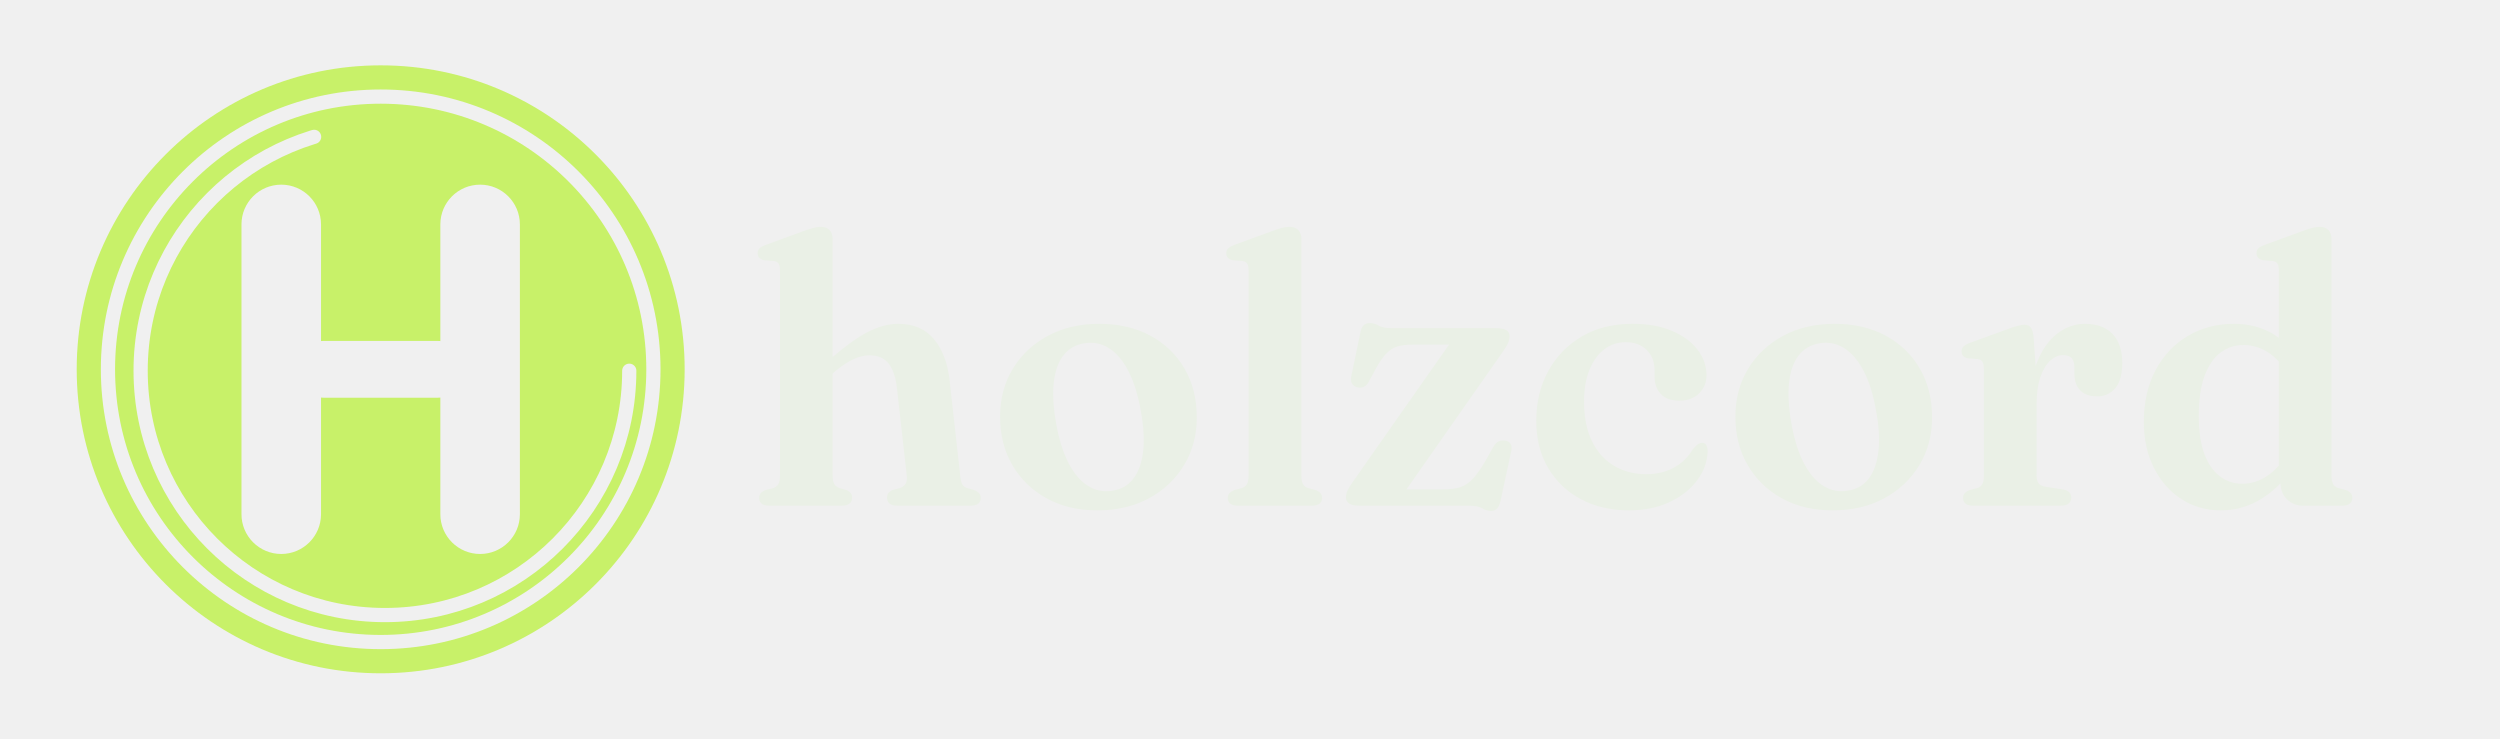
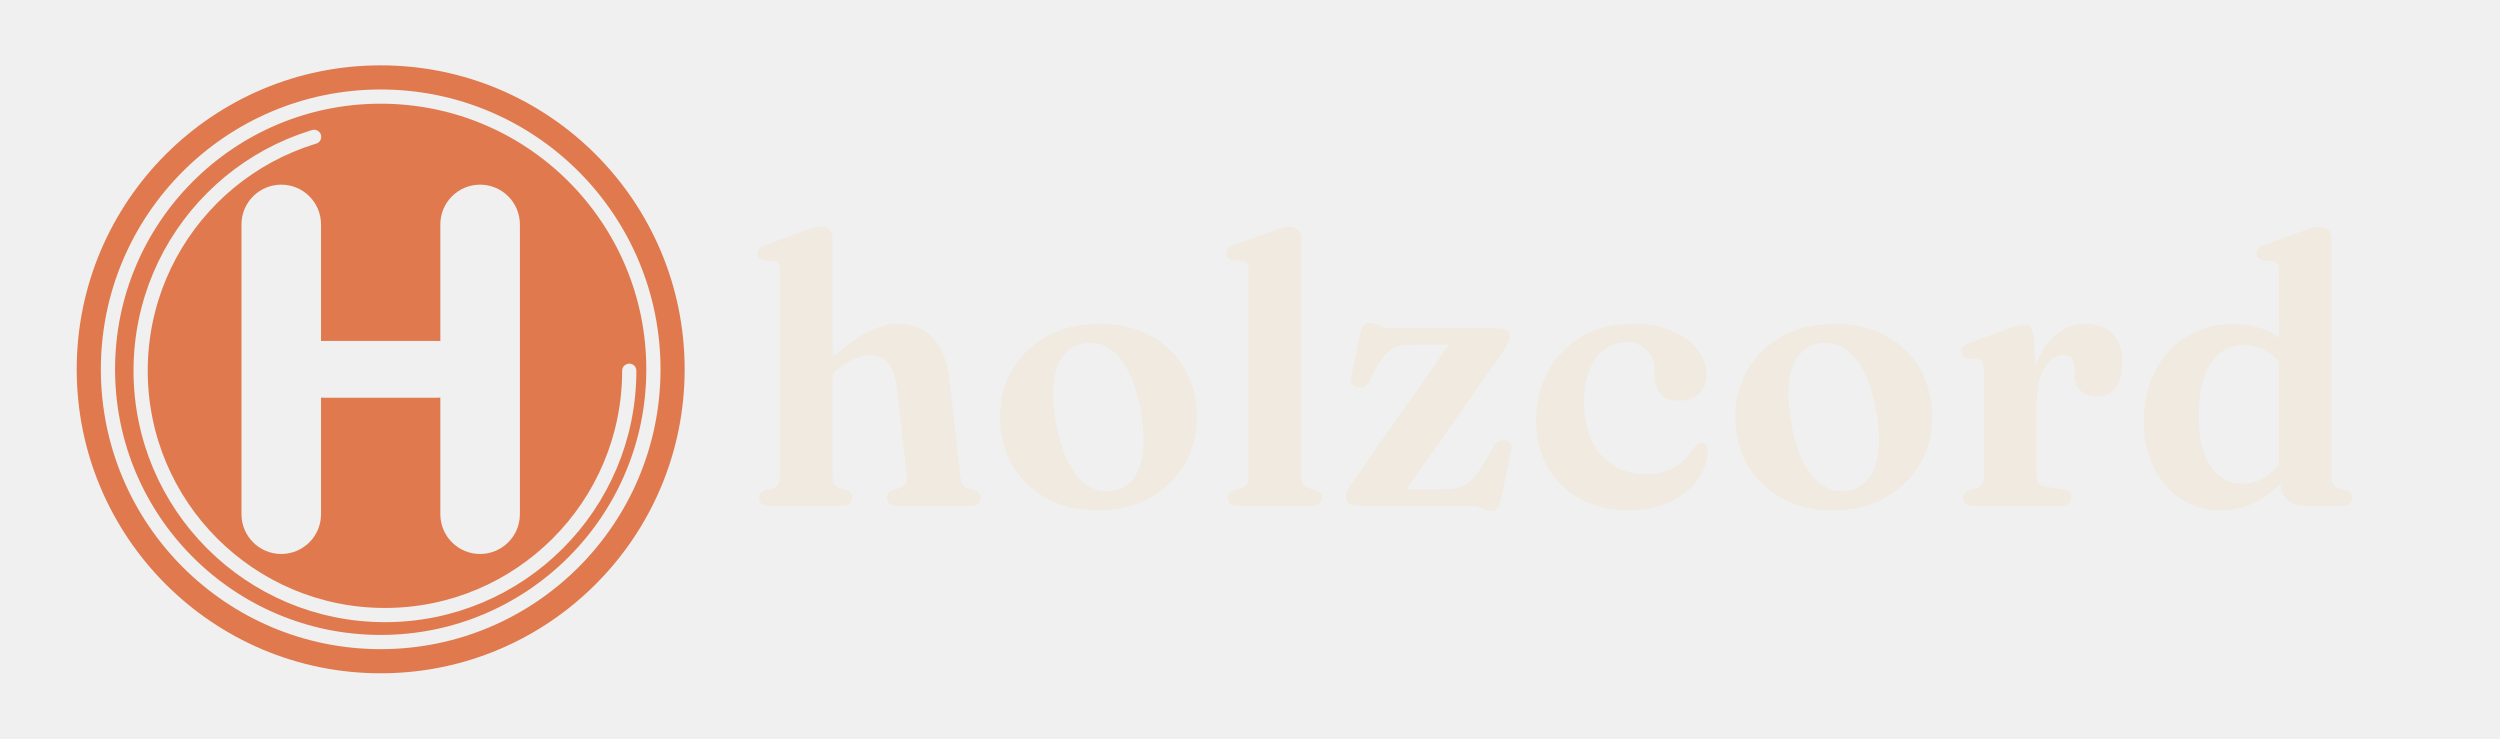
<svg xmlns="http://www.w3.org/2000/svg" viewBox="0 0 880 260" width="880" height="260">
  <g transform="translate(6 2) scale(.5)">
    <defs>
      <mask id="h">
        <rect width="512" height="512" fill="#fff" />
        <g fill="none" stroke="#000" stroke-width="10" stroke-linecap="round">
          <circle cx="256" cy="256" r="192" />
          <path d="M256 64A192 192 0 0 1 448 256" transform="translate(0 0)" stroke="none" />
          <circle cx="259" cy="257" r="172" stroke-dasharray="760 400" />
        </g>
        <rect x="158" y="126" width="56" height="260" rx="28" fill="#000" />
        <rect x="298" y="126" width="56" height="260" rx="28" fill="#000" />
        <rect x="196" y="236" width="120" height="40" rx="20" fill="#000" />
      </mask>
    </defs>
-     <circle cx="256" cy="256" r="214" fill="#C8F169" mask="url(#h)" />
+     <circle cx="256" cy="256" r="214" fill="#E07A4E" mask="url(#h)" />
  </g>
-   <path d="M293.09 84.08L293.09 125.66Q299.88 119.85 304.90 117.15Q310.84 113.98 316.19 113.98Q324.30 113.98 328.79 119.42Q333.28 124.87 334.27 133.91L337.97 167.24Q338.16 169.42 338.69 170.41Q339.22 171.40 340.47 171.80L342.78 172.46Q344.04 172.92 344.63 173.61Q345.23 174.30 345.23 175.29Q345.23 176.55 344.37 177.27Q343.51 178 341.60 178L315.86 178Q312.23 178 312.23 175.10Q312.23 173.31 314.27 172.46L316.78 171.80Q318.03 171.33 318.73 170.34Q319.42 169.35 319.16 167.24L315.72 136.62Q315.06 130.88 312.79 127.97Q310.51 125.07 306.09 125.07Q303.32 125.07 300.25 126.52Q297.18 127.97 293.75 130.88L293.09 131.47L293.09 167.44Q293.09 169.49 293.68 170.41Q294.27 171.33 295.46 171.80L297.84 172.46Q299.95 173.31 299.95 175.10Q299.95 178 296.25 178L270.78 178Q268.93 178 268.07 177.27Q267.21 176.55 267.21 175.29Q267.21 174.30 267.77 173.61Q268.34 172.92 269.66 172.46L272.23 171.80Q273.42 171.33 273.98 170.41Q274.54 169.49 274.54 167.44L274.54 95.17Q274.54 93.52 274.05 92.79Q273.55 92.07 272.43 91.87L268.93 91.61Q267.74 91.28 267.21 90.68Q266.69 90.09 266.69 89.16Q266.69 88.11 267.31 87.45Q267.94 86.79 269.72 86.13L282 81.64Q284.51 80.72 286.02 80.29Q287.54 79.86 288.93 79.86Q290.97 79.86 292.03 81.01Q293.09 82.17 293.09 84.08M386.95 113.98Q397.18 113.98 404.90 118.14Q412.62 122.30 416.95 129.72Q421.27 137.15 421.27 146.98Q421.27 156.29 416.81 163.68Q412.36 171.07 404.50 175.36Q396.65 179.65 386.29 179.65Q376.12 179.65 368.44 175.43Q360.75 171.20 356.39 163.78Q352.03 156.35 352.03 146.65Q352.03 137.21 356.49 129.85Q360.94 122.49 368.80 118.24Q376.65 113.98 386.95 113.98M391.63 172.72Q396.12 172.06 398.86 168.59Q401.60 165.13 402.36 159.06Q403.12 152.99 401.53 144.47Q400.02 135.96 397.11 130.45Q394.21 124.94 390.25 122.49Q386.29 120.05 381.67 120.84Q377.11 121.57 374.38 125.03Q371.64 128.50 370.94 134.54Q370.25 140.58 371.77 149.16Q373.29 157.61 376.19 163.12Q379.09 168.63 383.05 171.07Q387.01 173.51 391.63 172.72M458.11 84.08L458.11 167.44Q458.11 169.49 458.67 170.44Q459.23 171.40 460.42 171.80L462.92 172.46Q464.18 172.85 464.77 173.54Q465.37 174.24 465.37 175.29Q465.37 176.55 464.51 177.27Q463.65 178 461.74 178L435.73 178Q433.88 178 433.03 177.27Q432.17 176.55 432.17 175.29Q432.17 174.30 432.76 173.61Q433.36 172.92 434.61 172.46L437.18 171.80Q438.37 171.33 438.93 170.41Q439.49 169.49 439.49 167.44L439.49 95.17Q439.49 93.52 439 92.79Q438.50 92.07 437.38 91.87L433.88 91.61Q432.70 91.28 432.17 90.68Q431.64 90.09 431.64 89.16Q431.64 88.11 432.30 87.45Q432.96 86.79 434.68 86.13L446.95 81.64Q449.59 80.65 451.11 80.25Q452.63 79.86 453.75 79.86Q455.93 79.86 457.02 81.01Q458.11 82.17 458.11 84.08M529.13 123.62L495.08 172.26L508.01 172.26Q511.64 172.26 514.05 171.47Q516.46 170.67 518.47 168.50Q520.49 166.32 522.93 162.16L525.70 157.21Q526.56 155.76 527.61 155.33Q528.67 154.90 529.86 155.10Q531.18 155.30 531.74 156.25Q532.30 157.21 531.97 158.73L528.14 176.55Q527.68 178.33 526.89 179.09Q526.10 179.85 524.84 179.85Q523.32 179.85 521.77 178.92Q520.22 178 517.05 178L478.71 178Q476 178 474.88 177.24Q473.76 176.48 473.76 175.10Q473.76 174.04 474.25 172.85Q474.75 171.66 476 169.88L510.06 121.31L497.12 121.31Q493.95 121.31 491.84 121.97Q489.73 122.63 487.98 124.44Q486.23 126.26 484.38 129.62L481.81 134.37Q481.08 135.69 480.09 136.16Q479.10 136.62 477.78 136.35Q476.53 136.02 475.90 135Q475.28 133.98 475.67 132.33L478.84 117.15Q479.17 115.30 480 114.51Q480.82 113.72 482.21 113.72Q483.72 113.72 485.24 114.61Q486.76 115.50 489.86 115.50L526.43 115.50Q529.13 115.50 530.25 116.22Q531.38 116.95 531.38 118.40Q531.38 119.39 530.88 120.61Q530.39 121.83 529.13 123.62M600.69 132.13Q600.69 135.89 598.08 138.47Q595.47 141.04 591.12 141.04Q586.83 141.04 584.62 138.70Q582.40 136.35 582.40 132.53L582.40 130.41Q582.40 125.93 579.63 123.19Q576.86 120.45 572.17 120.45Q568.02 120.45 564.72 122.96Q561.42 125.46 559.50 130.15Q557.59 134.84 557.59 141.37Q557.59 149.62 560.39 155.33Q563.20 161.04 568.15 163.97Q573.10 166.91 579.43 166.91Q585.04 166.91 589.24 164.60Q593.43 162.29 595.87 158.13Q596.99 156.81 597.72 156.35Q598.44 155.89 599.17 155.89Q600.22 155.89 600.69 156.85Q601.15 157.80 601.08 159.06Q600.82 164.67 597.19 169.35Q593.56 174.04 587.45 176.84Q581.35 179.65 573.43 179.65Q563.86 179.65 556.50 175.72Q549.14 171.80 544.95 164.73Q540.76 157.67 540.76 148.10Q540.76 138.40 544.95 130.68Q549.14 122.96 556.73 118.47Q564.32 113.98 574.62 113.98Q582.67 113.98 588.51 116.45Q594.35 118.93 597.52 123.06Q600.69 127.18 600.69 132.13M645.77 113.98Q656 113.98 663.73 118.14Q671.45 122.30 675.77 129.72Q680.09 137.15 680.09 146.98Q680.09 156.29 675.64 163.68Q671.18 171.07 663.33 175.36Q655.48 179.65 645.11 179.65Q634.95 179.65 627.26 175.43Q619.57 171.20 615.22 163.78Q610.86 156.35 610.86 146.65Q610.86 137.21 615.31 129.85Q619.77 122.49 627.62 118.24Q635.48 113.98 645.77 113.98M650.46 172.72Q654.95 172.06 657.69 168.59Q660.43 165.13 661.18 159.06Q661.94 152.99 660.36 144.47Q658.84 135.96 655.94 130.45Q653.03 124.94 649.07 122.49Q645.11 120.05 640.49 120.84Q635.94 121.57 633.20 125.03Q630.46 128.50 629.77 134.54Q629.08 140.58 630.59 149.16Q632.11 157.61 635.02 163.12Q637.92 168.63 641.88 171.07Q645.84 173.51 650.46 172.72M715.81 118.53L716.54 128.90Q716.87 127.91 717.26 126.98Q719.97 120.51 724.39 117.25Q728.81 113.98 733.89 113.98Q740.16 113.98 743.60 117.54Q747.03 121.11 747.03 127.77Q747.03 133.71 744.59 136.62Q742.14 139.52 738.25 139.52Q734.29 139.52 732.24 137.41Q730.20 135.30 730.20 131.54L730.20 129.16Q730.13 127.05 729.21 126.03Q728.28 125 726.17 125Q723.86 125 721.72 126.92Q719.57 128.83 718.22 132.72Q716.87 136.62 716.87 142.69L716.87 167.37Q716.87 169.29 717.63 170.18Q718.38 171.07 720.36 171.40L726.04 172.26Q727.56 172.52 728.32 173.25Q729.08 173.97 729.08 175.23Q729.08 176.55 728.12 177.27Q727.16 178 725.38 178L694.56 178Q692.71 178 691.85 177.27Q690.99 176.55 690.99 175.29Q690.99 174.30 691.59 173.61Q692.18 172.92 693.44 172.46L696.01 171.80Q697.20 171.40 697.76 170.44Q698.32 169.49 698.32 167.44L698.32 129.75Q698.32 128.04 697.82 127.31Q697.33 126.59 696.21 126.39L692.71 126.12Q691.52 125.86 690.99 125.27Q690.47 124.67 690.47 123.75Q690.47 122.63 691.13 121.97Q691.79 121.31 693.50 120.65L705.51 116.29Q708.75 115.04 710.27 114.67Q711.78 114.31 712.64 114.31Q714.09 114.31 714.82 115.27Q715.55 116.22 715.81 118.53M754.63 148.50Q754.63 137.94 758.82 130.18Q763.01 122.43 770.20 118.20Q777.40 113.98 786.31 113.98Q794.16 113.98 800.23 117.61Q801.22 118.27 802.15 118.93L802.15 95.17Q802.15 93.52 801.65 92.79Q801.16 92.07 799.97 91.87L796.54 91.61Q795.35 91.28 794.82 90.68Q794.29 90.09 794.29 89.16Q794.29 88.11 794.92 87.45Q795.55 86.79 797.33 86.13L809.61 81.64Q812.11 80.72 813.63 80.29Q815.15 79.86 816.54 79.86Q818.58 79.86 819.64 81.01Q820.69 82.17 820.69 84.08L820.69 167.44Q820.69 169.49 821.29 170.44Q821.88 171.40 823.07 171.80L825.58 172.46Q826.83 172.85 827.43 173.54Q828.02 174.24 828.02 175.29Q828.02 176.55 827.13 177.27Q826.24 178 824.39 178L810.73 178Q807.30 178 805.05 175.76Q802.81 173.64 802.74 170.15Q799.97 172.98 796.87 175.03Q790 179.65 781.75 179.65Q773.97 179.65 767.83 175.66Q761.69 171.66 758.16 164.63Q754.63 157.61 754.63 148.50M802.15 163.88L802.15 127.25Q800.37 125.33 798.45 124.08Q794.36 121.44 789.67 121.44Q785.19 121.44 781.62 124.11Q778.06 126.78 776.01 132.29Q773.97 137.81 773.97 146.45Q773.97 154.50 775.95 159.78Q777.93 165.06 781.39 167.67Q784.86 170.28 789.28 170.28Q794.10 170.28 798.25 167.37Q800.30 165.99 802.15 163.88" fill="#EAF0E6" />
+   <path d="M293.09 84.08L293.09 125.66Q299.88 119.85 304.90 117.15Q310.84 113.98 316.19 113.98Q324.30 113.98 328.79 119.42Q333.28 124.87 334.27 133.91L337.97 167.24Q338.16 169.42 338.69 170.41Q339.22 171.40 340.47 171.80L342.78 172.46Q344.04 172.92 344.63 173.61Q345.23 174.30 345.23 175.29Q345.23 176.55 344.37 177.27Q343.51 178 341.60 178L315.86 178Q312.23 178 312.23 175.10Q312.23 173.31 314.27 172.46L316.78 171.80Q318.03 171.33 318.73 170.34Q319.42 169.35 319.16 167.24L315.72 136.62Q315.06 130.88 312.79 127.97Q310.51 125.07 306.09 125.07Q303.32 125.07 300.25 126.52Q297.18 127.97 293.75 130.88L293.09 131.47L293.09 167.44Q293.09 169.49 293.68 170.41Q294.27 171.33 295.46 171.80L297.84 172.46Q299.95 173.31 299.95 175.10Q299.95 178 296.25 178L270.78 178Q268.93 178 268.07 177.27Q267.21 176.55 267.21 175.29Q267.21 174.30 267.77 173.61Q268.34 172.92 269.66 172.46L272.23 171.80Q273.42 171.33 273.98 170.41Q274.54 169.49 274.54 167.44L274.54 95.17Q274.54 93.52 274.05 92.79Q273.55 92.07 272.43 91.87L268.93 91.61Q267.74 91.28 267.21 90.68Q266.69 90.09 266.69 89.16Q266.69 88.11 267.31 87.45Q267.94 86.79 269.72 86.13L282 81.64Q284.51 80.72 286.02 80.29Q287.54 79.86 288.93 79.86Q290.97 79.86 292.03 81.01Q293.09 82.17 293.09 84.08M386.95 113.98Q397.18 113.98 404.90 118.14Q412.62 122.30 416.95 129.72Q421.27 137.15 421.27 146.98Q421.27 156.29 416.81 163.68Q412.36 171.07 404.50 175.36Q396.65 179.65 386.29 179.65Q376.12 179.65 368.44 175.43Q360.75 171.20 356.39 163.78Q352.03 156.35 352.03 146.65Q352.03 137.21 356.49 129.85Q360.94 122.49 368.80 118.24Q376.65 113.98 386.95 113.98M391.63 172.72Q396.12 172.06 398.86 168.59Q401.60 165.13 402.36 159.06Q403.12 152.99 401.53 144.47Q400.02 135.96 397.11 130.45Q394.21 124.94 390.25 122.49Q386.29 120.05 381.67 120.84Q377.11 121.57 374.38 125.03Q371.64 128.50 370.94 134.54Q370.25 140.58 371.77 149.16Q373.29 157.61 376.19 163.12Q379.09 168.63 383.05 171.07Q387.01 173.51 391.63 172.72M458.11 84.08L458.11 167.44Q458.11 169.49 458.67 170.44Q459.23 171.40 460.42 171.80L462.92 172.46Q464.18 172.85 464.77 173.54Q465.37 174.24 465.37 175.29Q465.37 176.55 464.51 177.27Q463.65 178 461.74 178L435.73 178Q433.88 178 433.03 177.27Q432.17 176.55 432.17 175.29Q432.17 174.30 432.76 173.61Q433.36 172.92 434.61 172.46L437.18 171.80Q438.37 171.33 438.93 170.41Q439.49 169.49 439.49 167.44L439.49 95.17Q439.49 93.52 439 92.79Q438.50 92.07 437.38 91.87L433.88 91.61Q432.70 91.28 432.17 90.68Q431.64 90.09 431.64 89.16Q431.64 88.11 432.30 87.45Q432.96 86.79 434.68 86.13L446.95 81.64Q449.59 80.65 451.11 80.25Q452.63 79.86 453.75 79.86Q455.93 79.86 457.02 81.01Q458.11 82.17 458.11 84.08M529.13 123.62L495.08 172.26L508.01 172.26Q511.64 172.26 514.05 171.47Q516.46 170.67 518.47 168.50Q520.49 166.32 522.93 162.16L525.70 157.21Q526.56 155.76 527.61 155.33Q528.67 154.90 529.86 155.10Q531.18 155.30 531.74 156.25Q532.30 157.21 531.97 158.73L528.14 176.55Q527.68 178.33 526.89 179.09Q526.10 179.85 524.84 179.85Q523.32 179.85 521.77 178.92Q520.22 178 517.05 178L478.71 178Q476 178 474.88 177.24Q473.76 176.48 473.76 175.10Q473.76 174.04 474.25 172.85Q474.75 171.66 476 169.88L510.06 121.31L497.12 121.31Q493.95 121.31 491.84 121.97Q489.73 122.63 487.98 124.44Q486.23 126.26 484.38 129.62L481.81 134.37Q481.08 135.69 480.09 136.16Q479.10 136.62 477.78 136.35Q476.53 136.02 475.90 135Q475.28 133.98 475.67 132.33L478.84 117.15Q479.17 115.30 480 114.51Q480.82 113.72 482.21 113.72Q483.72 113.72 485.24 114.61Q486.76 115.50 489.86 115.50L526.43 115.50Q529.13 115.50 530.25 116.22Q531.38 116.95 531.38 118.40Q531.38 119.39 530.88 120.61Q530.39 121.83 529.13 123.62M600.69 132.13Q600.69 135.89 598.08 138.47Q595.47 141.04 591.12 141.04Q586.83 141.04 584.62 138.70Q582.40 136.35 582.40 132.53L582.40 130.41Q582.40 125.93 579.63 123.19Q576.86 120.45 572.17 120.45Q568.02 120.45 564.72 122.96Q561.42 125.46 559.50 130.15Q557.59 134.84 557.59 141.37Q557.59 149.62 560.39 155.33Q563.20 161.04 568.15 163.97Q573.10 166.91 579.43 166.91Q585.04 166.91 589.24 164.60Q593.43 162.29 595.87 158.13Q596.99 156.81 597.72 156.35Q598.44 155.89 599.17 155.89Q600.22 155.89 600.69 156.85Q601.15 157.80 601.08 159.06Q600.82 164.67 597.19 169.35Q593.56 174.04 587.45 176.84Q581.35 179.65 573.43 179.65Q563.86 179.65 556.50 175.72Q549.14 171.80 544.95 164.73Q540.76 157.67 540.76 148.10Q540.76 138.40 544.95 130.68Q549.14 122.96 556.73 118.47Q564.32 113.98 574.62 113.98Q582.67 113.98 588.51 116.45Q594.35 118.93 597.52 123.06Q600.69 127.18 600.69 132.13M645.77 113.98Q656 113.98 663.73 118.14Q671.45 122.30 675.77 129.72Q680.09 137.15 680.09 146.98Q680.09 156.29 675.64 163.68Q671.18 171.07 663.33 175.36Q655.48 179.65 645.11 179.65Q634.95 179.65 627.26 175.43Q619.57 171.20 615.22 163.78Q610.86 156.35 610.86 146.65Q610.86 137.21 615.31 129.85Q619.77 122.49 627.62 118.24Q635.48 113.98 645.77 113.98M650.46 172.72Q654.95 172.06 657.69 168.59Q660.43 165.13 661.18 159.06Q661.94 152.99 660.36 144.47Q658.84 135.96 655.94 130.45Q653.03 124.94 649.07 122.49Q645.11 120.05 640.49 120.84Q635.94 121.57 633.20 125.03Q630.46 128.50 629.77 134.54Q629.08 140.58 630.59 149.16Q632.11 157.61 635.02 163.12Q637.92 168.63 641.88 171.07Q645.84 173.51 650.46 172.72M715.81 118.53L716.54 128.90Q716.87 127.91 717.26 126.98Q719.97 120.51 724.39 117.25Q728.81 113.98 733.89 113.98Q740.16 113.98 743.60 117.54Q747.03 121.11 747.03 127.77Q747.03 133.71 744.59 136.62Q742.14 139.52 738.25 139.52Q734.29 139.52 732.24 137.41Q730.20 135.30 730.20 131.54L730.20 129.16Q730.13 127.05 729.21 126.03Q728.28 125 726.17 125Q723.86 125 721.72 126.92Q719.57 128.83 718.22 132.72Q716.87 136.62 716.87 142.69L716.87 167.37Q716.87 169.29 717.63 170.18Q718.38 171.07 720.36 171.40L726.04 172.26Q727.56 172.52 728.32 173.25Q729.08 173.97 729.08 175.23Q729.08 176.55 728.12 177.27Q727.16 178 725.38 178L694.56 178Q692.71 178 691.85 177.27Q690.99 176.55 690.99 175.29Q690.99 174.30 691.59 173.61Q692.18 172.92 693.44 172.46L696.01 171.80Q697.20 171.40 697.76 170.44Q698.32 169.49 698.32 167.44L698.32 129.75Q698.32 128.04 697.82 127.31Q697.33 126.59 696.21 126.39L692.71 126.12Q691.52 125.86 690.99 125.27Q690.47 124.67 690.47 123.75Q690.47 122.63 691.13 121.97Q691.79 121.31 693.50 120.65L705.51 116.29Q708.75 115.04 710.27 114.67Q711.78 114.31 712.64 114.31Q714.09 114.31 714.82 115.27Q715.55 116.22 715.81 118.53M754.63 148.50Q754.63 137.94 758.82 130.18Q763.01 122.43 770.20 118.20Q777.40 113.98 786.31 113.98Q794.16 113.98 800.23 117.61Q801.22 118.27 802.15 118.93L802.15 95.17Q802.15 93.52 801.65 92.79Q801.16 92.07 799.97 91.87L796.54 91.61Q795.35 91.28 794.82 90.68Q794.29 90.09 794.29 89.16Q794.29 88.11 794.92 87.45Q795.55 86.79 797.33 86.13L809.61 81.64Q812.11 80.72 813.63 80.29Q815.15 79.86 816.54 79.86Q818.58 79.86 819.64 81.01Q820.69 82.17 820.69 84.08L820.69 167.44Q820.69 169.49 821.29 170.44Q821.88 171.40 823.07 171.80L825.58 172.46Q826.83 172.85 827.43 173.54Q828.02 174.24 828.02 175.29Q828.02 176.55 827.13 177.27Q826.24 178 824.39 178L810.73 178Q807.30 178 805.05 175.76Q802.81 173.64 802.74 170.15Q799.97 172.98 796.87 175.03Q790 179.65 781.75 179.65Q773.97 179.65 767.83 175.66Q761.69 171.66 758.16 164.63Q754.63 157.61 754.63 148.50M802.15 163.88L802.15 127.25Q800.37 125.33 798.45 124.08Q794.36 121.44 789.67 121.44Q785.19 121.44 781.62 124.11Q778.06 126.78 776.01 132.29Q773.97 137.81 773.97 146.45Q773.97 154.50 775.95 159.78Q777.93 165.06 781.39 167.67Q784.86 170.28 789.28 170.28Q794.10 170.28 798.25 167.37Q800.30 165.99 802.15 163.88" fill="#F0EAE0" />
</svg>
